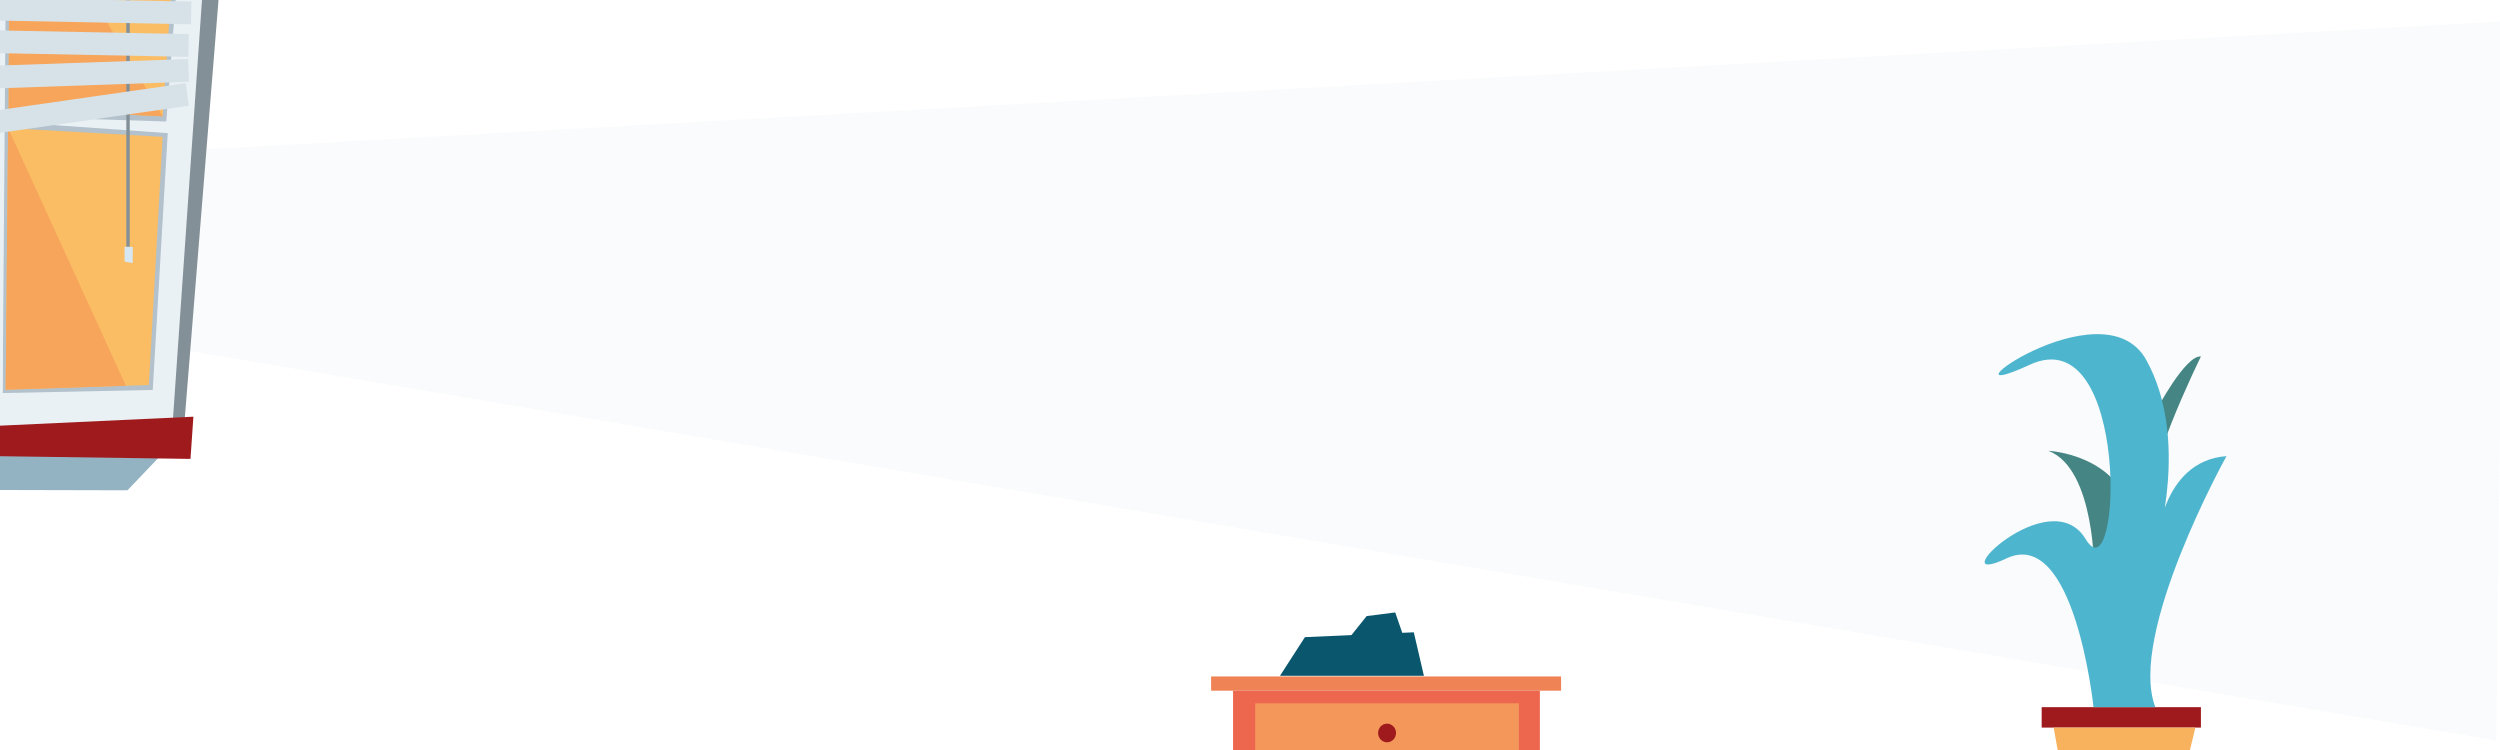
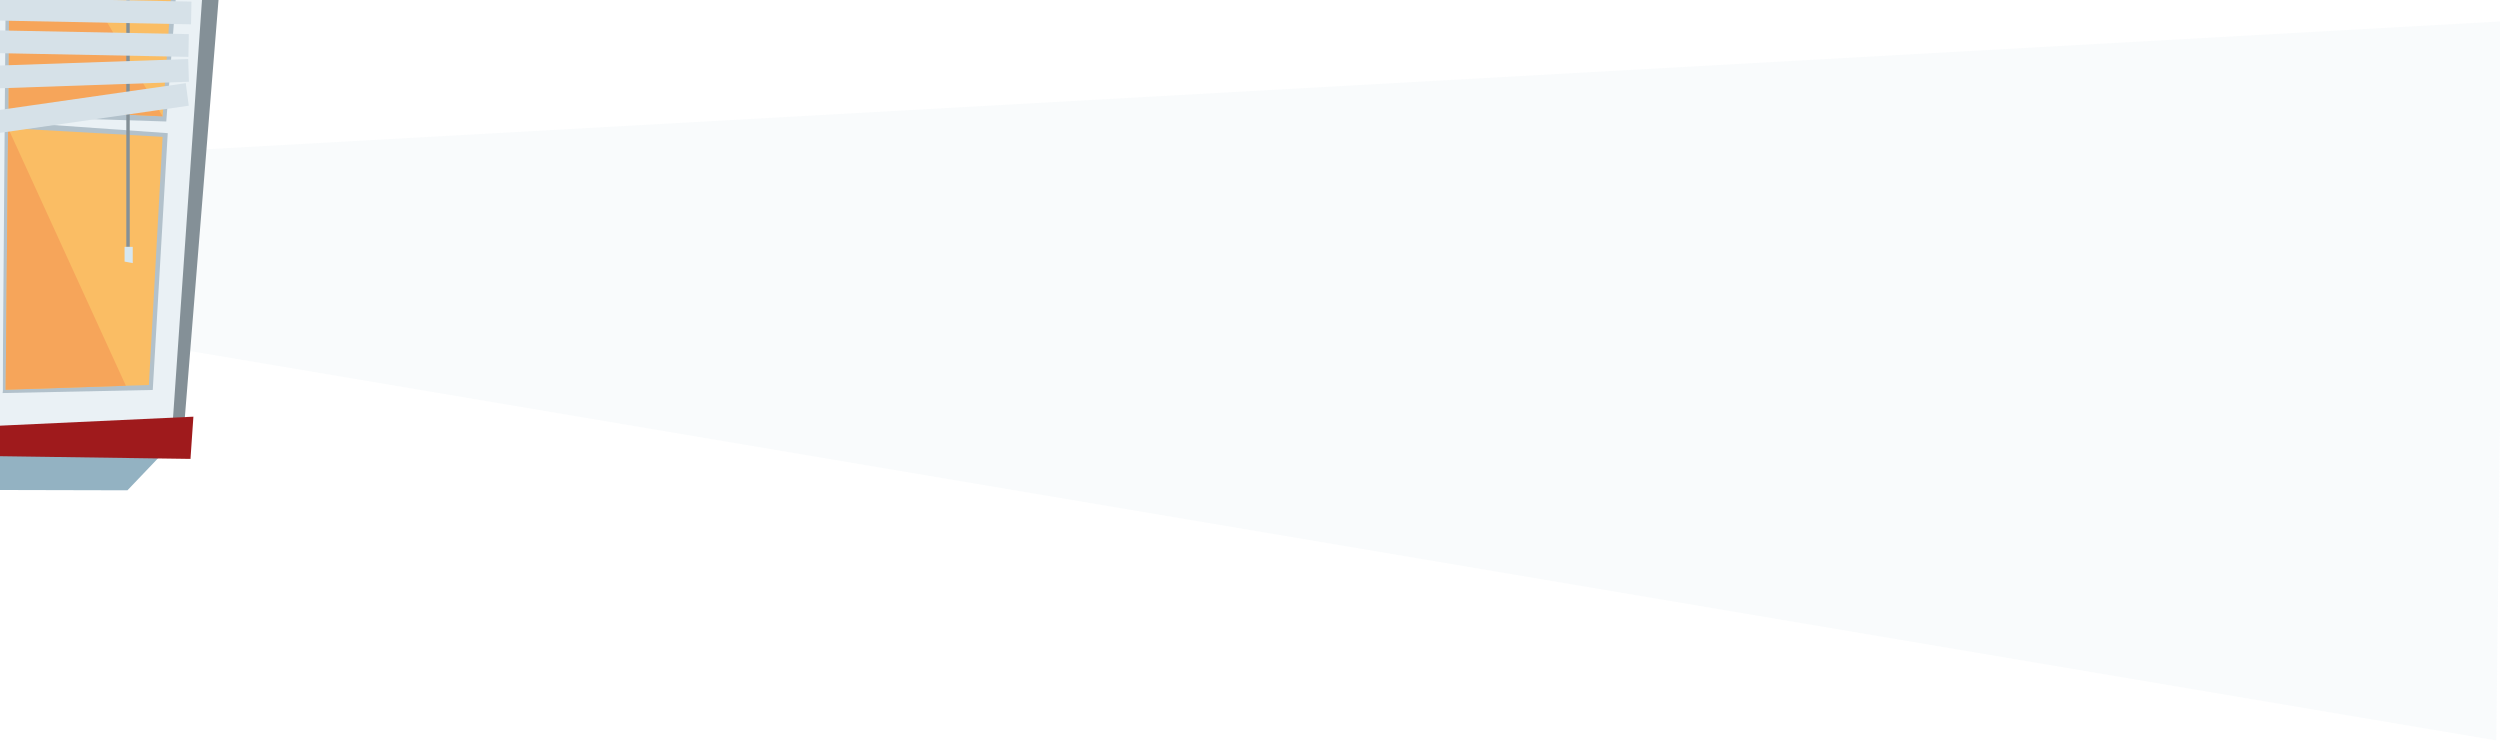
<svg xmlns="http://www.w3.org/2000/svg" width="2000" height="600">
  <path d="M2.76 255.642l1994.28 336.693 6.728-575.363L2.26 128.497z" fill="#cadbe5" fill-opacity=".098" />
-   <path fill="#9f1a1c" d="M1633.335 565.725h127.398v16.342h-127.398z" />
-   <path fill="#f8b15d" d="M1642.9 582.067l4.2 23.194 103.6-.03 5.6-23.163" />
-   <path d="M1724.645 328.958s23.645-45.066 36.088-43.775c0 0-50.4 102.1-38.578 122.775l2.49-79zM1675.413 459.278s1.245-84.16-36.712-98.64c0 0 57.246 2.696 67.2 53.235 9.955 50.54-30.487 45.405-30.487 45.405z" fill="#458584" />
-   <path d="M1674.79 565.725S1659.855 420.81 1605.1 446.75c-54.754 25.943 34.844-63.22 63.466-15.41 28.62 47.814 36.087-176.96-44.8-139.53-80.887 37.43 58.488-66.793 93.332-3.696 34.845 63.097 8.088 148.706 8.088 148.706s3.172-68.02 56-71.906c0 0-79.333 142.57-56.933 200.78l-49.466.03z" fill="#4eb5ce" />
+   <path fill="#9f1a1c" d="M1051.487 1200.1h127.398v16.343h-127.398z" />
+   <path fill="#f8b15d" d="M1065.253 1239.636l103.6-.03 5.6-23.163h-113.4" />
+   <path d="M1142.797 963.333s23.645-45.066 36.088-43.774c0 0-50.4 102.097-38.578 122.774l2.49-79zM1093.565 1093.654s1.245-84.16-36.712-98.64c0 0 57.245 2.696 67.2 53.235 9.954 50.537-30.488 45.404-30.488 45.404z" fill="#458584" />
+   <path d="M1092.94 1200.1s-14.932-144.915-69.686-118.973c-54.754 25.942 34.845-63.223 63.466-15.41 28.62 47.813 36.087-176.962-44.8-139.532-80.887 37.43 58.488-66.792 93.332-3.695 34.845 63.096 8.09 148.706 8.09 148.706s3.17-68.02 55.998-71.906c0 0-79.332 142.57-56.933 200.78l-49.466.03z" fill="#4eb5ce" />
  <g>
-     <g transform="matrix(1.8666 0 0 1.9386 -896.95 -1046.382)">
+     <g transform="matrix(1.8666 0 0 1.9386 -1478.797 -412.007)">
      <path fill="#f08356" d="M999.583 818.908h150v5.89h-150z" />
      <path fill="#ed674f" d="M1009 824.798h131.5v27.194H1009z" />
      <path fill="#f3975b" d="M1018.5 830h113v21.992h-113z" />
      <circle r="3.845" cy="842.24" cx="1075" fill="#9f1a1c" />
    </g>
    <g fill="#09566d">
-       <path d="M1131.033 505.85l8.087 34.766h-115.107l19.91-30.9" />
-       <path d="M1077.446 512.737l15.866-19.87 22.866-2.91 8.866 25.688-47.598-1.454" />
+       <path d="M557.273 1174.99H442.166l19.91-30.9 87.11-3.866" />
+       <path d="M495.6 1147.112l15.865-19.87 22.866-2.91 8.867 25.688-47.598-1.454" />
    </g>
  </g>
  <g>
    <path fill="#93b2c2" d="M-1.608 391.986v-33.95l131.697 4.725-28.128 29.475" />
    <path fill="#849097" d="M175.256-5.42l-28 347.048-13.066-1.014L161.02-5.17" />
    <path fill="#eaf1f5" d="M-1.608 346.52V-5.17h163.56l-24.044 346.798" />
    <path fill="#b2c1cb" d="M1.468 93.05l.657-98.47h138.832l-7.934 102.614M2.125 314.444V97.194l132.065 9.324-11.978 205.444" />
    <path fill="#fabd64" d="M4.546 311.76L6.48 102.493l123.61 6.992-10.99 198.496" />
    <path fill="#f6a55a" d="M4.546 311.76L6.48 102.493 100.7 308.59" />
    <path fill="#fabd64" d="M6.92 87.487l.337-92.673L136.99-5.42l-6.9 98.47" />
    <path fill="#f6a55a" d="M6.92 87.487l.337-92.673 64.697-.235 58.135 98.47" />
    <path fill="#eaf1f5" d="M2.125 312.955L4.545-5.42h-6.153v322.77" />
    <path fill="#9f1a1c" d="M152.39 367.124L-1.608 364.93v-24.316l156.33-7.27" />
    <path fill="#849097" d="M101.057-5.42h2.727v202.904h-2.727z" />
    <path fill="#d6e1e8" d="M-1.608 52.46v18.206L151.137 65.4l-.58-18.187M-1.608 24.315v18.2l152.333 2.983.33-18.194M-1.608-1.757v18.2l154.436 3.023.33-18.193" />
    <path fill="#d6e7f1" d="M106.19 210.488l-6.533-1.212v-11.792h6.533" />
    <path fill="#d6e1e8" d="M-1.608 88.148v18.37l152.63-21.948-2.405-18.025" />
  </g>
  <g>
    <path fill="#bac6cd" d="M1615.587 871.995h238.053v150.983h-238.053z" />
    <path fill="#eaf1f5" d="M1621.49 880.97h224.644v129.83H1621.49z" />
    <path fill="#cde1ed" d="M1767.027 1011.187l-145.536-.387V880.97" />
  </g>
</svg>
